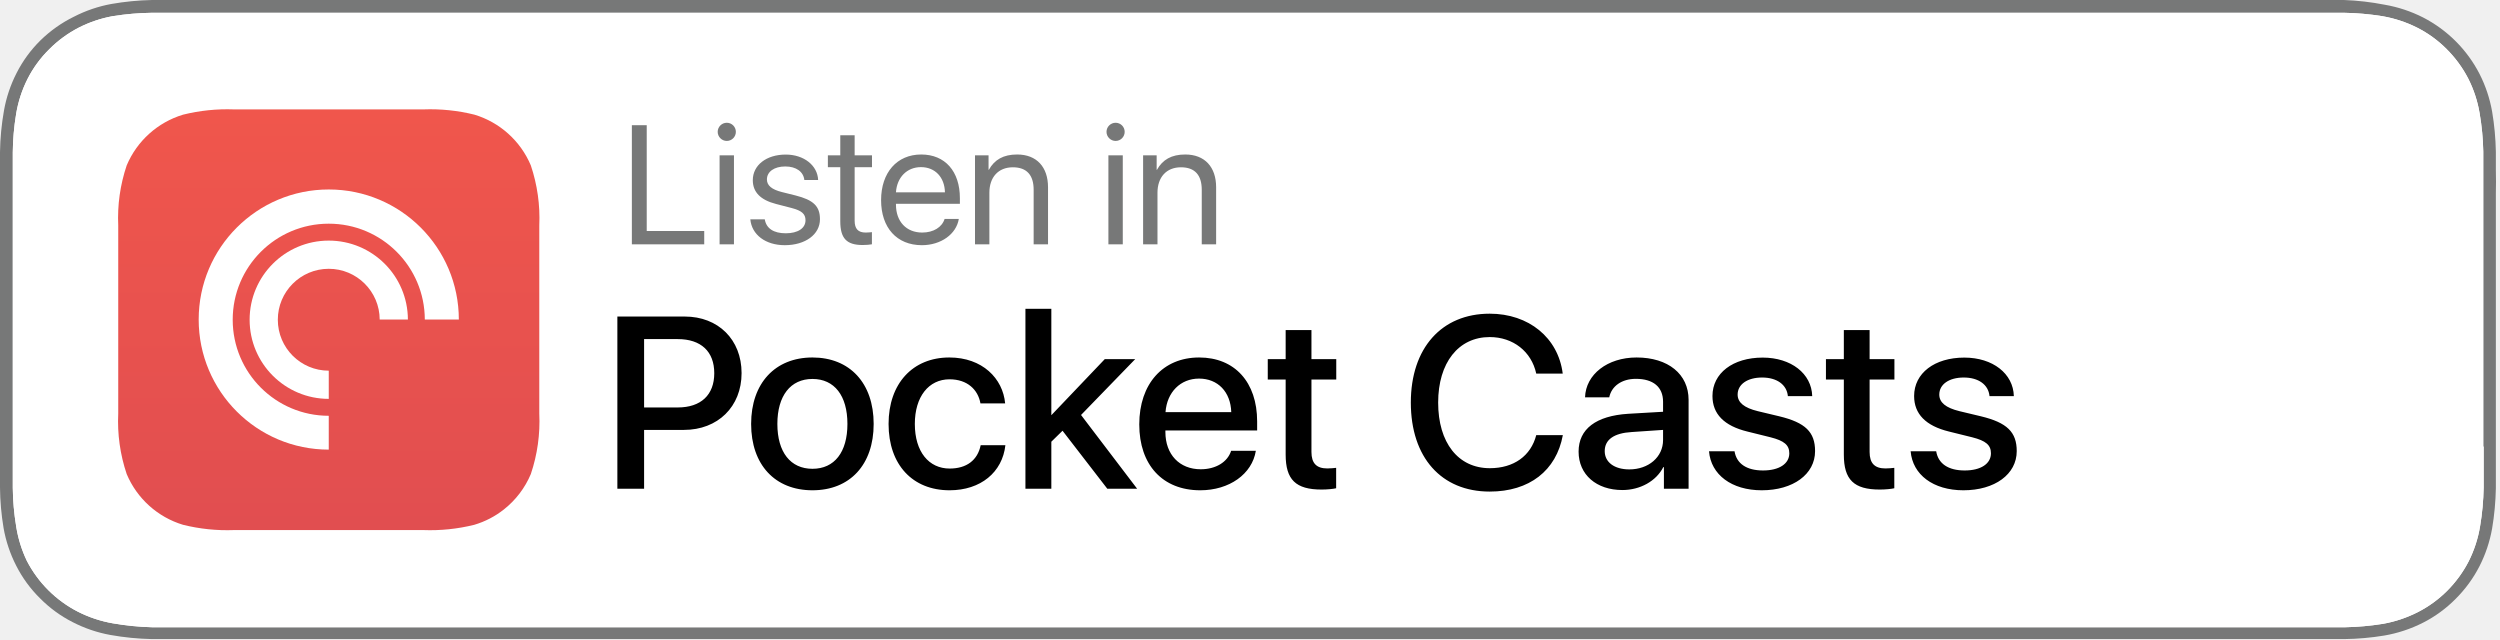
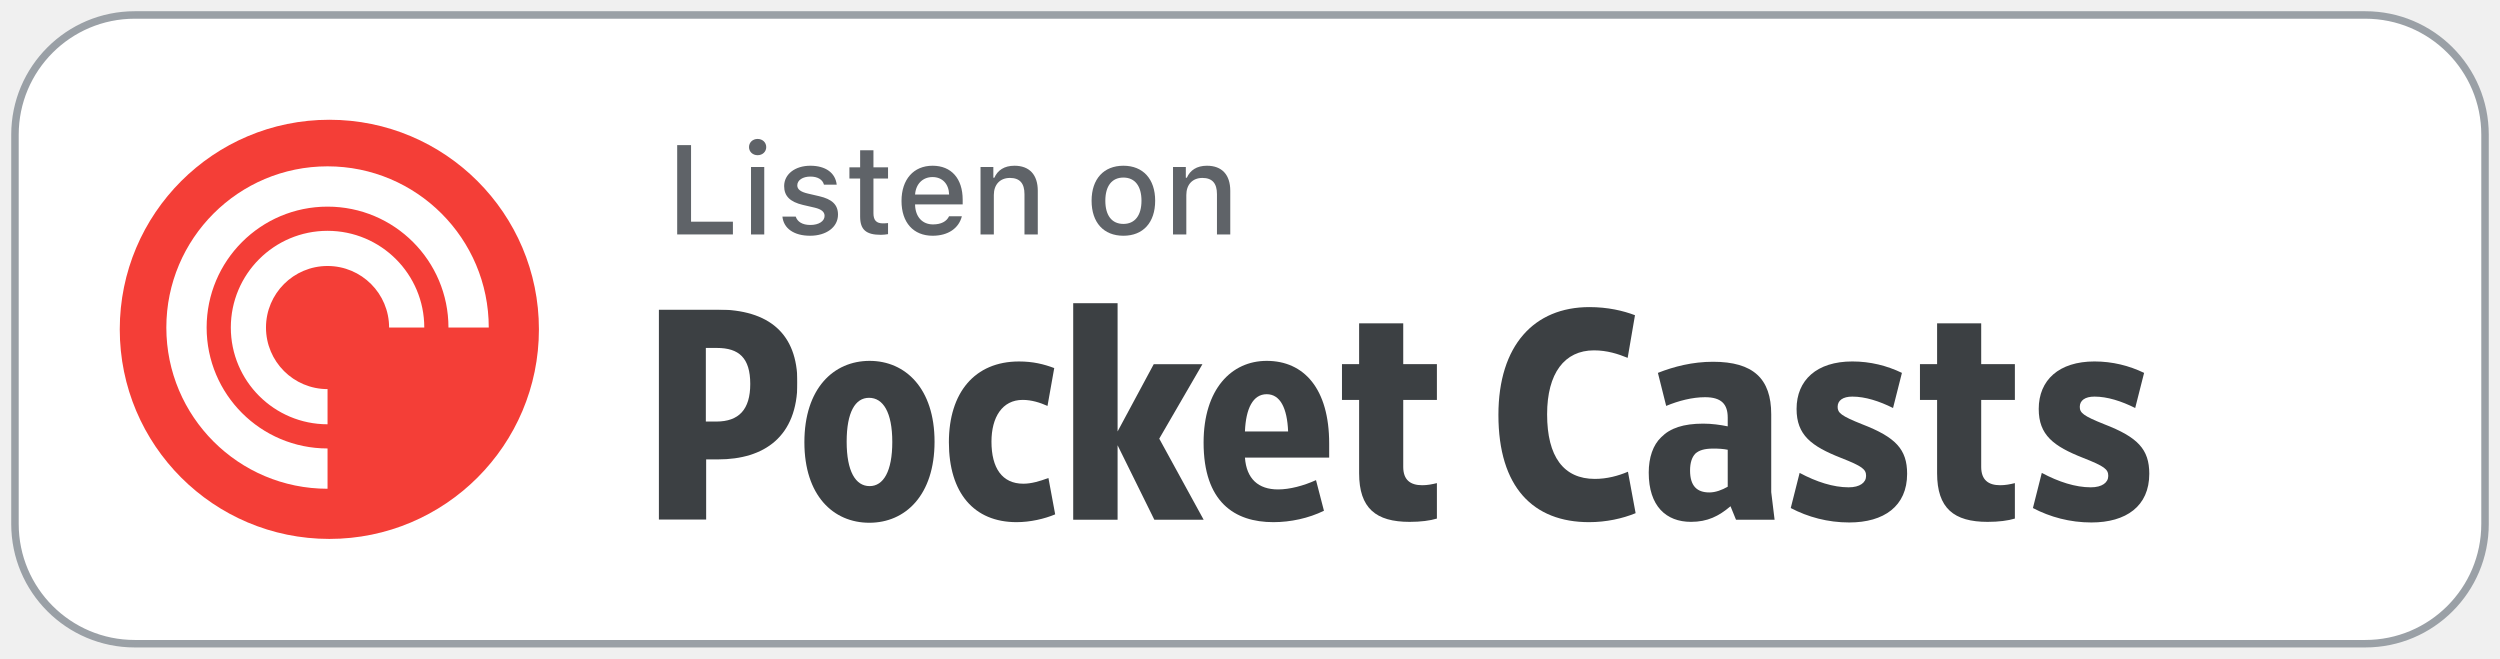
- <svg xmlns="http://www.w3.org/2000/svg" width="133px" height="34px" viewBox="0 0 133 34" version="1.1">
+ <svg xmlns="http://www.w3.org/2000/svg" xmlns:xlink="http://www.w3.org/1999/xlink" width="167px" height="44px" viewBox="0 0 167 44" version="1.1">
  <defs>
-     <linearGradient x1="50%" y1="-0.015%" x2="50%" y2="99.97%" id="linearGradient-1">
-       <stop stop-color="#F452FF" offset="0%" />
-       <stop stop-color="#832BC1" offset="100%" />
-     </linearGradient>
-     <linearGradient x1="50%" y1="-0.015%" x2="50%" y2="99.97%" id="linearGradient-2">
-       <stop stop-color="#F0564C" offset="0%" />
-       <stop stop-color="#E14E50" offset="100%" />
-     </linearGradient>
+     <polygon id="path-1" points="0 0.797 9.268 0.797 9.268 14.841 0 14.841" />
  </defs>
  <g id="Page-1" stroke="none" stroke-width="1" fill="none" fill-rule="evenodd">
-     <g id="button-casts">
-       <g id="Icon">
-         <g id="_Group_">
-           <path d="M132.78,9.08 L132.78,8.08 C132.767,7.359 132.7,6.641 132.58,5.93 C132.456,5.234 132.231,4.56 131.91,3.93 C131.247,2.642 130.198,1.593 128.91,0.93 C128.265,0.602 127.573,0.373 126.86,0.25 C126.148,0.111 125.425,0.027 124.7,-1.55431223e-15 L8.09,-1.55431223e-15 C7.366,0.015 6.644,0.086 5.93,0.21 C5.233,0.337 4.56,0.566 3.93,0.89 C3.274,1.213 2.673,1.638 2.15,2.15 C1.635,2.658 1.207,3.245 0.88,3.89 C0.558,4.52 0.332,5.194 0.21,5.89 C0.082,6.617 0.012,7.352 0,8.09 L0,9.09 L0,24.94 L0,25.94 C0.007,26.661 0.071,27.379 0.19,28.09 C0.312,28.786 0.538,29.461 0.86,30.09 C1.186,30.735 1.615,31.323 2.13,31.83 C2.638,32.344 3.225,32.773 3.87,33.1 C4.499,33.424 5.173,33.653 5.87,33.78 C6.603,33.911 7.345,33.984 8.09,34 L124.7,34 C125.42,33.991 126.139,33.928 126.85,33.81 C127.563,33.687 128.254,33.458 128.9,33.13 C129.545,32.803 130.132,32.374 130.64,31.86 C131.152,31.35 131.581,30.763 131.91,30.12 C132.231,29.49 132.456,28.816 132.58,28.12 C132.7,27.409 132.767,26.691 132.78,25.97 L132.78,24.97 L132.78,23.79 L132.78,10.25 C132.79,9.86 132.79,9.47 132.78,9.08 Z" id="_Path_" fill="#777878" fill-rule="nonzero" />
-           <path d="M132.13,23.76 L132.13,24.94 L132.13,25.94 C132.118,26.63 132.055,27.319 131.94,28 C131.834,28.643 131.631,29.267 131.34,29.85 C131.041,30.433 130.653,30.966 130.19,31.43 C129.73,31.89 129.2,32.275 128.62,32.57 C128.034,32.867 127.407,33.076 126.76,33.19 C126.098,33.296 125.43,33.356 124.76,33.37 L8.1,33.37 C7.396,33.352 6.694,33.281 6,33.16 C5.353,33.047 4.726,32.838 4.14,32.54 C2.971,31.94 2.02,30.989 1.42,29.82 C1.146,29.244 0.958,28.631 0.86,28 C0.748,27.322 0.687,26.637 0.68,25.95 L0.68,25.27 L0.68,8.79 L0.68,8.1 C0.687,7.413 0.748,6.728 0.86,6.05 C0.968,5.403 1.173,4.775 1.47,4.19 C1.766,3.608 2.155,3.078 2.62,2.62 C3.08,2.157 3.61,1.769 4.19,1.47 C4.76,1.18 5.37,0.974 6,0.86 C6.695,0.749 7.397,0.689 8.1,0.68 L124.68,0.68 C125.367,0.691 126.052,0.751 126.73,0.86 C127.377,0.97 128.004,1.176 128.59,1.47 C129.171,1.764 129.701,2.149 130.16,2.61 C130.622,3.071 131.01,3.6 131.31,4.18 C131.608,4.768 131.814,5.399 131.92,6.05 C132.033,6.711 132.096,7.38 132.11,8.05 L132.11,9.05 L132.11,10.21 L132.11,23.76 L132.13,23.76 Z" id="_Path_2" fill="#FFFFFF" fill-rule="nonzero" />
-           <g id="_Group_2" transform="translate(6, 5)">
-             <g id="_Group_3">
-               <path d="M22.24,20.22 C21.93,20.957 21.438,21.604 20.81,22.1 C20.341,22.472 19.804,22.75 19.23,22.92 C18.344,23.14 17.432,23.234 16.52,23.2 L6.45,23.2 C5.538,23.234 4.626,23.14 3.74,22.92 C2.388,22.512 1.288,21.522 0.74,20.22 C0.391,19.184 0.238,18.092 0.29,17 L0.29,17 L0.29,7 L0.29,7 C0.24,5.915 0.393,4.83 0.74,3.8 C1.288,2.498 2.388,1.508 3.74,1.1 C4.626,0.88 5.538,0.786 6.45,0.82 L16.53,0.82 C17.442,0.786 18.354,0.88 19.24,1.1 C20.592,1.508 21.692,2.498 22.24,3.8 C22.586,4.83 22.739,5.915 22.69,7 L22.69,17 C22.742,18.092 22.589,19.184 22.24,20.22 L22.24,20.22 Z" id="_Path_3" fill="url(#linearGradient-1)" fill-rule="nonzero" />
-               <path d="M22.24,20.22 C21.93,20.957 21.438,21.604 20.81,22.1 C20.341,22.472 19.804,22.75 19.23,22.92 C18.344,23.14 17.432,23.234 16.52,23.2 L6.45,23.2 C5.538,23.234 4.626,23.14 3.74,22.92 C2.388,22.512 1.288,21.522 0.74,20.22 C0.391,19.184 0.238,18.092 0.29,17 L0.29,17 L0.29,7 L0.29,7 C0.24,5.915 0.393,4.83 0.74,3.8 C1.288,2.498 2.388,1.508 3.74,1.1 C4.626,0.88 5.538,0.786 6.45,0.82 L16.53,0.82 C17.442,0.786 18.354,0.88 19.24,1.1 C20.592,1.508 21.692,2.498 22.24,3.8 C22.586,4.83 22.739,5.915 22.69,7 L22.69,17 C22.742,18.092 22.589,19.184 22.24,20.22 L22.24,20.22 Z" id="_Path_4" />
-               <g id="_Group_4" transform="translate(3, 3)" fill-rule="nonzero" fill="#FFFFFF">
-                 <path d="M10.11,10.68 C9.669,10.279 9.086,10.07 8.49,10.1 C7.894,10.07 7.311,10.279 6.87,10.68 C6.693,10.852 6.586,11.084 6.57,11.33 C6.513,11.892 6.513,12.458 6.57,13.02 C6.63,13.71 6.74,14.62 6.88,15.55 C6.938,15.982 7.025,16.41 7.14,16.83 C7.355,17.352 7.888,17.67 8.45,17.61 C9.012,17.67 9.545,17.352 9.76,16.83 C9.876,16.41 9.962,15.982 10.02,15.55 C10.17,14.62 10.28,13.7 10.33,13.02 C10.387,12.458 10.387,11.892 10.33,11.33 C10.336,11.094 10.258,10.864 10.11,10.68 Z M6.66,7.52 C6.66,8.531 7.479,9.35 8.49,9.35 C9.501,9.35 10.32,8.531 10.32,7.52 C10.32,6.509 9.501,5.69 8.49,5.69 C7.479,5.69 6.66,6.509 6.66,7.52 L6.66,7.52 Z M8.47,0.29 C4.623,0.283 1.334,3.058 0.695,6.852 C0.056,10.646 2.253,14.346 5.89,15.6 C5.924,15.61 5.96,15.602 5.988,15.581 C6.016,15.559 6.031,15.525 6.03,15.49 C6.03,15.22 5.95,14.95 5.92,14.68 C5.907,14.587 5.846,14.507 5.76,14.47 C2.775,13.172 1.111,9.957 1.774,6.771 C2.437,3.584 5.245,1.3 8.5,1.3 C11.755,1.3 14.563,3.584 15.226,6.771 C15.889,9.957 14.225,13.172 11.24,14.47 C11.154,14.507 11.093,14.587 11.08,14.68 C11.08,14.95 11.01,15.22 10.97,15.49 C10.969,15.525 10.984,15.559 11.012,15.581 C11.04,15.602 11.076,15.61 11.11,15.6 C14.741,14.332 16.923,10.627 16.272,6.837 C15.62,3.047 12.325,0.283 8.48,0.3 L8.47,0.29 Z M8.33,3.9 C10.111,3.83 11.748,4.874 12.436,6.518 C13.125,8.162 12.719,10.06 11.42,11.28 C11.35,11.348 11.313,11.443 11.32,11.54 C11.337,11.84 11.337,12.14 11.32,12.44 C11.316,12.48 11.336,12.518 11.37,12.538 C11.405,12.557 11.448,12.554 11.48,12.53 C13.39,11.227 14.227,8.832 13.546,6.622 C12.864,4.413 10.822,2.907 8.51,2.907 C6.198,2.907 4.156,4.413 3.474,6.622 C2.793,8.832 3.63,11.227 5.54,12.53 C5.572,12.554 5.615,12.557 5.65,12.538 C5.684,12.518 5.704,12.48 5.7,12.44 C5.682,12.14 5.682,11.84 5.7,11.54 C5.707,11.443 5.67,11.348 5.6,11.28 C4.346,10.103 3.92,8.288 4.521,6.676 C5.122,5.064 6.631,3.969 8.35,3.9 L8.33,3.9 Z" id="Shape" />
-               </g>
-             </g>
+     <g id="badges/pocketcasts-badge" transform="translate(1, 1)">
+       <g id="Group" fill="#FFFFFF" fill-rule="nonzero" stroke="#9AA0A6" stroke-width="0.5">
+         <g id="Rectangle">
+           <rect x="0" y="0" width="165" height="42" rx="8" />
+         </g>
+       </g>
+       <g id="../icons/pocketcasts-icon" transform="translate(7, 7)" fill-rule="nonzero">
+         <g id="Group">
+           <path d="M28,14 C28,21.732 21.732,28 14,28 C6.268,28 0,21.732 0,14 C0,6.268 6.268,0 14,0 C21.732,0 28,6.268 28,14" id="Fill-23" fill="#F43E37" />
+           <g id="Glyph" transform="translate(3.111111, 3.111111)" fill="#FFFFFF">
+             <path d="M0,10.769 C0,4.822 4.822,0 10.769,0 C16.717,0 21.538,4.822 21.538,10.769 L18.846,10.769 C18.846,6.308 15.23,2.692 10.769,2.692 C6.308,2.692 2.692,6.308 2.692,10.769 C2.692,15.23 6.308,18.846 10.769,18.846 L10.769,21.538 C4.822,21.538 0,16.717 0,10.769 Z M10.769,17.231 C7.201,17.231 4.308,14.338 4.308,10.769 C4.308,7.201 7.201,4.308 10.769,4.308 C14.338,4.308 17.231,7.201 17.231,10.769 L14.881,10.769 C14.881,8.498 13.04,6.657 10.769,6.657 C8.498,6.657 6.657,8.498 6.657,10.769 C6.657,13.04 8.498,14.881 10.769,14.881 L10.769,17.231 Z" id="Path" />
          </g>
        </g>
-         <path d="M132.13,23.76 L132.13,24.94 L132.13,25.94 C132.118,26.63 132.055,27.319 131.94,28 C131.834,28.643 131.631,29.267 131.34,29.85 C131.041,30.433 130.653,30.966 130.19,31.43 C129.73,31.89 129.2,32.275 128.62,32.57 C128.034,32.867 127.407,33.076 126.76,33.19 C126.098,33.296 125.43,33.356 124.76,33.37 L8.1,33.37 C7.396,33.352 6.694,33.281 6,33.16 C5.353,33.047 4.726,32.838 4.14,32.54 C2.971,31.94 2.02,30.989 1.42,29.82 C1.146,29.244 0.958,28.631 0.86,28 C0.748,27.322 0.687,26.637 0.68,25.95 L0.68,25.27 L0.68,8.79 L0.68,8.1 C0.687,7.413 0.748,6.728 0.86,6.05 C0.968,5.403 1.173,4.775 1.47,4.19 C1.766,3.608 2.155,3.078 2.62,2.62 C3.08,2.157 3.61,1.769 4.19,1.47 C4.76,1.18 5.37,0.974 6,0.86 C6.695,0.749 7.397,0.689 8.1,0.68 L124.68,0.68 C125.367,0.691 126.052,0.751 126.73,0.86 C127.377,0.97 128.004,1.176 128.59,1.47 C129.171,1.764 129.701,2.149 130.16,2.61 C130.622,3.071 131.01,3.6 131.31,4.18 C131.608,4.768 131.814,5.399 131.92,6.05 C132.033,6.711 132.096,7.38 132.11,8.05 L132.11,9.05 L132.11,10.21 L132.11,23.76 L132.13,23.76 Z" id="_Path_5" fill="#FFFFFF" fill-rule="nonzero" />
-         <path d="M28.24,25.22 C27.93,25.957 27.438,26.604 26.81,27.1 C26.341,27.472 25.804,27.75 25.23,27.92 C24.344,28.14 23.432,28.234 22.52,28.2 L12.45,28.2 C11.538,28.234 10.626,28.14 9.74,27.92 C8.388,27.512 7.288,26.522 6.74,25.22 C6.391,24.184 6.238,23.092 6.29,22 L6.29,22 L6.29,12 L6.29,12 C6.24,10.915 6.393,9.83 6.74,8.8 C7.288,7.498 8.388,6.508 9.74,6.1 C10.626,5.88 11.538,5.786 12.45,5.82 L22.53,5.82 C23.442,5.786 24.354,5.88 25.24,6.1 C26.592,6.508 27.692,7.498 28.24,8.8 C28.586,9.83 28.739,10.915 28.69,12 L28.69,22 C28.742,23.092 28.589,24.184 28.24,25.22 L28.24,25.22 Z" id="_Path_6" fill="url(#linearGradient-2)" fill-rule="nonzero" />
      </g>
-       <g id="Layer_1" transform="translate(10, 10)" fill-rule="nonzero" fill="#FFFFFF">
-         <path d="M7.49,12.12 L7.49,12.12 C4.669,12.12 2.382,9.834 2.38,7.013 C2.378,4.192 4.662,1.904 7.483,1.9 C10.304,1.896 12.594,4.179 12.6,7 L14.41,7 C14.41,3.178 11.312,0.08 7.49,0.08 C3.668,0.08 0.57,3.178 0.57,7 C0.57,10.822 3.668,13.92 7.49,13.92 L7.49,13.92 L7.49,12.12 Z" id="Shape" />
-         <path d="M7.49,2.8 C5.165,2.8 3.28,4.685 3.28,7.01 C3.28,9.335 5.165,11.22 7.49,11.22 L7.49,11.22 L7.49,9.72 L7.49,9.72 C5.995,9.72 4.782,8.509 4.78,7.013 C4.778,5.518 5.988,4.304 7.483,4.3 C8.979,4.296 10.194,5.505 10.2,7 L11.7,7 C11.694,4.679 9.811,2.8 7.49,2.8 Z" id="Shape" />
+       <g id="Group" transform="translate(44, 8)" fill="#5F6368" fill-rule="nonzero">
+         <g id="Listen-On" transform="translate(0.2361, 0.2808)">
+           <polygon id="Path" points="3.722 6.38 0 6.38 0 0.413 0.926 0.413 0.926 5.528 3.722 5.528" />
+           <path d="M4.798,0.546 C4.798,0.235 5.043,-5.55111512e-17 5.373,-5.55111512e-17 C5.704,-5.55111512e-17 5.948,0.235 5.948,0.546 C5.948,0.852 5.704,1.087 5.373,1.087 C5.043,1.087 4.798,0.852 4.798,0.546 Z M4.931,1.877 L5.816,1.877 L5.816,6.38 L4.931,6.38 L4.931,1.877 Z" id="Shape" />
+           <path d="M8.895,1.79 C9.908,1.79 10.569,2.262 10.656,3.056 L9.804,3.056 C9.721,2.725 9.399,2.514 8.895,2.514 C8.398,2.514 8.022,2.749 8.022,3.101 C8.022,3.37 8.249,3.539 8.737,3.651 L9.486,3.825 C10.342,4.023 10.742,4.391 10.742,5.053 C10.742,5.901 9.953,6.467 8.878,6.467 C7.806,6.467 7.108,5.983 7.029,5.186 L7.918,5.186 C8.03,5.533 8.361,5.747 8.898,5.747 C9.453,5.747 9.846,5.5 9.846,5.14 C9.846,4.871 9.635,4.697 9.184,4.59 L8.398,4.408 C7.542,4.205 7.145,3.821 7.145,3.151 C7.145,2.353 7.877,1.79 8.895,1.79 Z" id="Path" />
+           <path d="M13.11,0.756 L13.11,1.898 L14.085,1.898 L14.085,2.646 L13.11,2.646 L13.11,4.962 C13.11,5.434 13.304,5.64 13.747,5.64 C13.883,5.64 13.961,5.632 14.085,5.62 L14.085,6.36 C13.941,6.384 13.775,6.405 13.602,6.405 C12.613,6.405 12.221,6.057 12.221,5.189 L12.221,2.646 L11.505,2.646 L11.505,1.898 L12.221,1.898 L12.221,0.756 L13.11,0.756 Z" id="Path" />
+           <path d="M19.017,5.165 C18.814,5.971 18.095,6.467 17.065,6.467 C15.775,6.467 14.985,5.582 14.985,4.143 C14.985,2.704 15.791,1.79 17.061,1.79 C18.314,1.79 19.071,2.647 19.071,4.061 L19.071,4.371 L15.891,4.371 L15.891,4.42 C15.92,5.21 16.379,5.71 17.09,5.71 C17.627,5.71 17.996,5.516 18.161,5.165 L19.017,5.165 Z M15.891,3.713 L18.165,3.713 C18.145,3.006 17.714,2.547 17.057,2.547 C16.399,2.547 15.941,3.01 15.891,3.713 Z" id="Shape" />
+           <path d="M20.263,1.877 L21.119,1.877 L21.119,2.593 L21.186,2.593 C21.404,2.092 21.851,1.79 22.529,1.79 C23.534,1.79 24.088,2.394 24.088,3.465 L24.088,6.38 L23.199,6.38 L23.199,3.688 C23.199,2.965 22.885,2.605 22.228,2.605 C21.57,2.605 21.152,3.043 21.152,3.746 L21.152,6.38 L20.263,6.38 L20.263,1.877 Z" id="Path" />
+           <path d="M27.682,4.127 C27.682,2.675 28.493,1.79 29.808,1.79 C31.118,1.79 31.929,2.675 31.929,4.127 C31.929,5.586 31.123,6.467 29.808,6.467 C28.488,6.467 27.682,5.586 27.682,4.127 Z M31.015,4.127 C31.015,3.151 30.577,2.58 29.808,2.58 C29.034,2.58 28.6,3.151 28.6,4.127 C28.6,5.111 29.034,5.677 29.808,5.677 C30.577,5.677 31.015,5.107 31.015,4.127 Z" id="Shape" />
+           <path d="M33.121,1.877 L33.977,1.877 L33.977,2.593 L34.044,2.593 C34.263,2.092 34.709,1.79 35.387,1.79 C36.392,1.79 36.946,2.394 36.946,3.465 L36.946,6.38 L36.057,6.38 L36.057,3.688 C36.057,2.965 35.743,2.605 35.086,2.605 C34.428,2.605 34.01,3.043 34.01,3.746 L34.01,6.38 L33.121,6.38 L33.121,1.877 Z" id="Path" />
+         </g>
+       </g>
+       <g id="wordmark" transform="translate(43, 18)">
+         <g id="Fill-1-Clipped" transform="translate(0, 0.877744)">
+           <mask id="mask-2" fill="white">
+             <use xlink:href="#path-1" />
+           </mask>
+           <g id="path-1" />
+           <path d="M3.846,8.282 C5.36,8.282 6.117,7.478 6.117,5.773 C6.117,4.027 5.36,3.365 3.887,3.365 L3.15,3.365 L3.15,8.282 L3.846,8.282 Z M-0,14.841 L-0,0.797 L3.887,0.797 C7.386,0.797 9.268,2.421 9.268,5.673 C9.268,9.303 7.037,10.81 3.97,10.81 L3.171,10.81 L3.171,14.841 L-0,14.841 Z" id="Fill-1" fill="#3C4043" fill-rule="nonzero" mask="url(#mask-2)" />
+         </g>
+         <path d="M14.051,7.574 C13.129,7.574 12.557,8.537 12.557,10.504 C12.557,12.489 13.151,13.472 14.092,13.472 C15.012,13.472 15.605,12.489 15.605,10.524 C15.605,8.537 14.992,7.574 14.051,7.574 M14.071,15.92 C11.657,15.92 9.733,14.095 9.733,10.542 C9.733,6.952 11.677,5.106 14.092,5.106 C16.484,5.106 18.428,6.952 18.428,10.504 C18.428,14.075 16.484,15.92 14.071,15.92" id="Fill-4" fill="#3C4043" fill-rule="nonzero" />
+         <path d="M23.906,15.88 C21.063,15.88 19.386,13.933 19.386,10.542 C19.386,7.233 21.105,5.146 24.07,5.146 C25.011,5.146 25.728,5.326 26.423,5.587 L25.973,8.116 C25.481,7.895 24.909,7.713 24.315,7.713 C22.945,7.713 22.23,8.878 22.23,10.504 C22.23,12.269 22.945,13.312 24.358,13.312 C24.889,13.312 25.442,13.151 26.035,12.93 L26.486,15.359 C25.769,15.659 24.828,15.88 23.906,15.88" id="Fill-6" fill="#3C4043" fill-rule="nonzero" />
+         <polygon id="Fill-8" fill="#3C4043" fill-rule="nonzero" points="30.655 10.743 30.655 15.72 27.69 15.72 27.69 1.254 30.655 1.254 30.655 9.821 33.07 5.327 36.323 5.327 33.438 10.302 36.405 15.72 33.111 15.72" />
+         <path d="M42.046,9.82 C41.985,8.256 41.515,7.333 40.615,7.333 C39.693,7.333 39.223,8.296 39.162,9.82 L42.046,9.82 Z M36.4,10.564 C36.4,6.991 38.262,5.106 40.615,5.106 C43.111,5.106 44.789,6.972 44.789,10.624 L44.789,11.567 L39.162,11.567 C39.264,12.991 40.061,13.694 41.372,13.694 C42.149,13.694 43.07,13.452 43.909,13.072 L44.44,15.119 C43.417,15.619 42.21,15.88 41.063,15.88 C38.466,15.88 36.4,14.536 36.4,10.564 Z" id="Fill-10" fill="#3C4043" fill-rule="nonzero" />
+         <path d="M46.789,12.61 L46.789,7.714 L45.644,7.714 L45.644,5.326 L46.789,5.326 L46.789,2.598 L49.736,2.598 L49.736,5.326 L51.985,5.326 L51.985,7.714 L49.736,7.714 L49.736,12.188 C49.736,13.052 50.206,13.413 51.003,13.413 C51.351,13.413 51.659,13.352 51.985,13.272 L51.985,15.64 C51.535,15.779 50.901,15.861 50.165,15.861 C47.914,15.861 46.789,14.957 46.789,12.61" id="Fill-12" fill="#3C4043" fill-rule="nonzero" />
+         <path d="M62.15,15.88 C58.425,15.88 56.094,13.554 56.094,8.717 C56.094,4.062 58.488,1.514 62.17,1.514 C63.397,1.514 64.42,1.754 65.217,2.056 L64.728,4.905 C64.094,4.644 63.356,4.404 62.477,4.404 C60.512,4.404 59.347,5.929 59.347,8.677 C59.347,11.506 60.451,12.991 62.538,12.991 C63.336,12.991 64.094,12.79 64.747,12.511 L65.259,15.28 C64.379,15.641 63.295,15.88 62.15,15.88" id="Fill-14" fill="#3C4043" fill-rule="nonzero" />
+         <path d="M71.412,13.513 L71.412,11.044 C71.126,10.984 70.8,10.965 70.451,10.965 C69.838,10.965 69.49,11.084 69.245,11.305 C69.02,11.547 68.896,11.908 68.896,12.429 C68.896,13.472 69.366,13.895 70.185,13.895 C70.594,13.895 71.024,13.734 71.412,13.513 M68.958,15.86 C67.301,15.86 66.135,14.817 66.135,12.57 C66.135,11.566 66.421,10.723 66.973,10.202 C67.566,9.6 68.447,9.299 69.776,9.299 C70.349,9.299 70.922,9.38 71.412,9.48 L71.412,8.897 C71.412,8.014 71.005,7.533 69.898,7.533 C69.04,7.533 68.119,7.775 67.301,8.115 L66.748,5.908 C67.813,5.487 69.059,5.166 70.431,5.166 C73.111,5.166 74.318,6.289 74.318,8.678 L74.318,13.874 L74.543,15.72 L71.966,15.72 L71.598,14.817 C70.819,15.479 70.063,15.86 68.958,15.86" id="Fill-16" fill="#3C4043" fill-rule="nonzero" />
+         <path d="M79.529,15.901 C78.098,15.901 76.769,15.54 75.622,14.937 L76.215,12.589 C77.341,13.192 78.466,13.553 79.49,13.553 C80.246,13.553 80.655,13.232 80.655,12.791 C80.655,12.35 80.409,12.149 78.977,11.587 C76.994,10.805 76.011,10.062 76.011,8.316 C76.011,6.39 77.362,5.145 79.734,5.145 C80.94,5.145 82.047,5.427 83.049,5.908 L82.455,8.255 C81.535,7.794 80.594,7.493 79.734,7.493 C79.1,7.493 78.754,7.754 78.754,8.175 C78.754,8.576 78.977,8.777 80.39,9.34 C82.619,10.202 83.396,11.005 83.396,12.649 C83.396,14.818 81.843,15.901 79.529,15.901" id="Fill-18" fill="#3C4043" fill-rule="nonzero" />
+         <path d="M85.398,12.61 L85.398,7.714 L84.253,7.714 L84.253,5.326 L85.398,5.326 L85.398,2.598 L88.344,2.598 L88.344,5.326 L90.594,5.326 L90.594,7.714 L88.344,7.714 L88.344,12.188 C88.344,13.052 88.815,13.413 89.612,13.413 C89.96,13.413 90.268,13.352 90.594,13.272 L90.594,15.64 C90.144,15.779 89.51,15.861 88.774,15.861 C86.523,15.861 85.398,14.957 85.398,12.61" id="Fill-20" fill="#3C4043" fill-rule="nonzero" />
+         <path d="M95.706,15.901 C94.274,15.901 92.945,15.54 91.799,14.937 L92.392,12.589 C93.518,13.192 94.642,13.553 95.666,13.553 C96.423,13.553 96.832,13.232 96.832,12.791 C96.832,12.35 96.585,12.149 95.154,11.587 C93.17,10.805 92.187,10.062 92.187,8.316 C92.187,6.39 93.538,5.145 95.91,5.145 C97.117,5.145 98.224,5.427 99.226,5.908 L98.631,8.255 C97.711,7.794 96.77,7.493 95.91,7.493 C95.276,7.493 94.93,7.754 94.93,8.175 C94.93,8.576 95.154,8.777 96.566,9.34 C98.795,10.202 99.572,11.005 99.572,12.649 C99.572,14.818 98.019,15.901 95.706,15.901" id="Fill-22" fill="#3C4043" fill-rule="nonzero" />
      </g>
    </g>
-     <path d="M37.465,12.288 L34.406,12.288 L34.406,6.659 L33.615,6.659 L33.615,13 L37.465,13 L37.465,12.288 Z M38.282,13 L39.047,13 L39.047,8.263 L38.282,8.263 L38.282,13 Z M38.665,7.498 C38.933,7.498 39.148,7.278 39.148,7.015 C39.148,6.747 38.933,6.531 38.665,6.531 C38.401,6.531 38.181,6.747 38.181,7.015 C38.181,7.278 38.401,7.498 38.665,7.498 Z M40.049,9.585 C40.049,10.218 40.453,10.636 41.284,10.851 L42.114,11.066 C42.655,11.207 42.853,11.383 42.853,11.717 C42.853,12.143 42.448,12.411 41.802,12.411 C41.156,12.411 40.765,12.152 40.686,11.668 L39.917,11.668 C39.992,12.49 40.73,13.044 41.75,13.044 C42.844,13.044 43.622,12.473 43.622,11.664 C43.622,10.974 43.279,10.64 42.321,10.398 L41.6,10.218 C41.055,10.082 40.8,9.867 40.8,9.546 C40.8,9.133 41.191,8.856 41.776,8.856 C42.356,8.856 42.743,9.133 42.791,9.577 L43.525,9.577 C43.494,8.799 42.765,8.223 41.802,8.223 C40.774,8.223 40.049,8.786 40.049,9.585 Z M44.703,7.195 L44.703,8.263 L44.043,8.263 L44.043,8.896 L44.703,8.896 L44.703,11.77 C44.703,12.679 45.037,13.035 45.894,13.035 C46.074,13.035 46.293,13.018 46.386,12.996 L46.386,12.35 C46.333,12.358 46.148,12.372 46.056,12.372 C45.652,12.372 45.467,12.174 45.467,11.739 L45.467,8.896 L46.39,8.896 L46.39,8.263 L45.467,8.263 L45.467,7.195 L44.703,7.195 Z M48.996,8.891 C48.253,8.891 47.717,9.432 47.665,10.231 L50.271,10.231 C50.253,9.427 49.743,8.891 48.996,8.891 Z M50.253,11.646 L51.009,11.646 C50.877,12.459 50.055,13.044 49.044,13.044 C47.713,13.044 46.874,12.117 46.874,10.649 C46.874,9.181 47.717,8.219 49.009,8.219 C50.275,8.219 51.066,9.111 51.066,10.543 L51.066,10.842 L47.665,10.842 L47.665,10.886 C47.665,11.787 48.218,12.372 49.062,12.372 C49.655,12.372 50.117,12.09 50.253,11.646 Z M51.87,13 L52.635,13 L52.635,10.249 C52.635,9.436 53.105,8.9 53.883,8.9 C54.63,8.9 54.99,9.322 54.99,10.095 L54.99,13 L55.755,13 L55.755,9.963 C55.755,8.887 55.153,8.219 54.111,8.219 C53.377,8.219 52.907,8.496 52.608,9.032 L52.591,9.032 L52.591,8.263 L51.87,8.263 L51.87,13 Z M58.967,13 L59.732,13 L59.732,8.263 L58.967,8.263 L58.967,13 Z M59.35,7.498 C59.618,7.498 59.833,7.278 59.833,7.015 C59.833,6.747 59.618,6.531 59.35,6.531 C59.086,6.531 58.866,6.747 58.866,7.015 C58.866,7.278 59.086,7.498 59.35,7.498 Z M60.813,13 L61.578,13 L61.578,10.249 C61.578,9.436 62.048,8.9 62.826,8.9 C63.573,8.9 63.933,9.322 63.933,10.095 L63.933,13 L64.698,13 L64.698,9.963 C64.698,8.887 64.096,8.219 63.054,8.219 C62.32,8.219 61.85,8.496 61.551,9.032 L61.534,9.032 L61.534,8.263 L60.813,8.263 L60.813,13 Z" id="Listen-in" fill="#777878" />
-     <path d="M32.844,16.84 L36.431,16.84 C38.208,16.84 39.452,18.065 39.452,19.849 C39.452,21.639 38.183,22.871 36.386,22.871 L34.266,22.871 L34.266,26 L32.844,26 L32.844,16.84 Z M34.266,18.04 L34.266,21.677 L36.056,21.677 C37.288,21.677 37.999,21.011 37.999,19.855 C37.999,18.7 37.294,18.04 36.056,18.04 L34.266,18.04 Z M43.223,26.083 C41.229,26.083 39.96,24.724 39.96,22.553 C39.96,20.389 41.236,19.018 43.223,19.018 C45.209,19.018 46.479,20.382 46.479,22.553 C46.479,24.724 45.216,26.083 43.223,26.083 Z M43.223,24.94 C44.391,24.94 45.083,24.058 45.083,22.553 C45.083,21.049 44.391,20.16 43.223,20.16 C42.055,20.16 41.356,21.055 41.356,22.553 C41.356,24.058 42.055,24.94 43.223,24.94 Z M53.474,21.461 C53.354,20.135 52.262,19.018 50.503,19.018 C48.555,19.018 47.272,20.408 47.272,22.553 C47.272,24.737 48.561,26.083 50.516,26.083 C52.173,26.083 53.328,25.124 53.487,23.683 L52.173,23.683 C52.008,24.489 51.417,24.927 50.522,24.927 C49.418,24.927 48.669,24.039 48.669,22.553 C48.669,21.106 49.405,20.179 50.516,20.179 C51.462,20.179 52.033,20.731 52.16,21.461 L53.474,21.461 Z M55.937,22.083 L55.931,22.083 L55.931,16.428 L54.553,16.428 L54.553,26 L55.931,26 L55.931,23.499 L56.527,22.915 L58.908,26 L60.495,26 L57.511,22.077 L60.393,19.106 L58.774,19.106 L55.937,22.083 Z M63.789,20.141 C62.799,20.141 62.082,20.865 62.005,21.925 L65.503,21.925 C65.471,20.852 64.792,20.141 63.789,20.141 Z M65.497,23.981 L66.811,23.981 C66.614,25.219 65.401,26.083 63.853,26.083 C61.853,26.083 60.609,24.737 60.609,22.579 C60.609,20.42 61.866,19.018 63.795,19.018 C65.687,19.018 66.88,20.332 66.88,22.42 L66.88,22.902 L61.999,22.902 L61.999,22.985 C61.999,24.178 62.748,24.965 63.878,24.965 C64.678,24.965 65.306,24.584 65.497,23.981 Z M68.397,17.558 L68.397,19.106 L67.445,19.106 L67.445,20.192 L68.397,20.192 L68.397,24.185 C68.397,25.518 68.931,26.044 70.308,26.044 C70.606,26.044 70.93,26.013 71.083,25.975 L71.083,24.889 C70.994,24.902 70.759,24.921 70.613,24.921 C70.035,24.921 69.769,24.642 69.769,24.045 L69.769,20.192 L71.089,20.192 L71.089,19.106 L69.769,19.106 L69.769,17.558 L68.397,17.558 Z M79.252,26.152 C81.359,26.152 82.794,25.042 83.143,23.15 L81.728,23.15 C81.442,24.254 80.534,24.908 79.258,24.908 C77.576,24.908 76.51,23.556 76.51,21.417 C76.51,19.297 77.589,17.932 79.252,17.932 C80.496,17.932 81.474,18.7 81.728,19.875 L83.137,19.875 C82.896,17.964 81.328,16.688 79.252,16.688 C76.694,16.688 75.056,18.516 75.056,21.417 C75.056,24.337 76.681,26.152 79.252,26.152 Z M86.679,24.972 C87.701,24.972 88.475,24.318 88.475,23.41 L88.475,22.871 L86.799,22.985 C85.86,23.042 85.371,23.391 85.371,24 C85.371,24.591 85.885,24.972 86.679,24.972 Z M86.311,26.07 C84.933,26.07 83.981,25.257 83.981,24.026 C83.981,22.82 84.914,22.122 86.615,22.014 L88.475,21.906 L88.475,21.373 C88.475,20.585 87.948,20.154 87.028,20.154 C86.279,20.154 85.733,20.541 85.612,21.138 L84.324,21.138 C84.362,19.919 85.517,19.018 87.066,19.018 C88.748,19.018 89.833,19.906 89.833,21.271 L89.833,26 L88.52,26 L88.52,24.851 L88.488,24.851 C88.107,25.6 87.25,26.07 86.311,26.07 Z M91.103,21.068 C91.103,22.02 91.719,22.655 92.963,22.959 L94.194,23.264 C94.918,23.448 95.191,23.677 95.191,24.115 C95.191,24.673 94.651,25.029 93.794,25.029 C92.918,25.029 92.385,24.667 92.277,24.007 L90.919,24.007 C91.021,25.251 92.119,26.083 93.725,26.083 C95.394,26.083 96.562,25.232 96.562,24 C96.562,22.985 96.048,22.483 94.658,22.147 L93.515,21.874 C92.785,21.696 92.442,21.411 92.442,20.992 C92.442,20.446 92.963,20.084 93.744,20.084 C94.531,20.084 95.058,20.465 95.115,21.074 L96.41,21.074 C96.378,19.875 95.286,19.024 93.775,19.024 C92.188,19.024 91.103,19.855 91.103,21.068 Z M98.092,17.558 L98.092,19.106 L97.14,19.106 L97.14,20.192 L98.092,20.192 L98.092,24.185 C98.092,25.518 98.625,26.044 100.002,26.044 C100.301,26.044 100.625,26.013 100.777,25.975 L100.777,24.889 C100.688,24.902 100.453,24.921 100.307,24.921 C99.729,24.921 99.463,24.642 99.463,24.045 L99.463,20.192 L100.783,20.192 L100.783,19.106 L99.463,19.106 L99.463,17.558 L98.092,17.558 Z M101.831,21.068 C101.831,22.02 102.446,22.655 103.69,22.959 L104.922,23.264 C105.646,23.448 105.918,23.677 105.918,24.115 C105.918,24.673 105.379,25.029 104.522,25.029 C103.646,25.029 103.113,24.667 103.005,24.007 L101.646,24.007 C101.748,25.251 102.846,26.083 104.452,26.083 C106.122,26.083 107.29,25.232 107.29,24 C107.29,22.985 106.775,22.483 105.385,22.147 L104.243,21.874 C103.513,21.696 103.17,21.411 103.17,20.992 C103.17,20.446 103.69,20.084 104.471,20.084 C105.258,20.084 105.785,20.465 105.842,21.074 L107.137,21.074 C107.105,19.875 106.014,19.024 104.503,19.024 C102.916,19.024 101.831,19.855 101.831,21.068 Z" id="Pocket-Casts" fill="#000000" />
  </g>
</svg>
